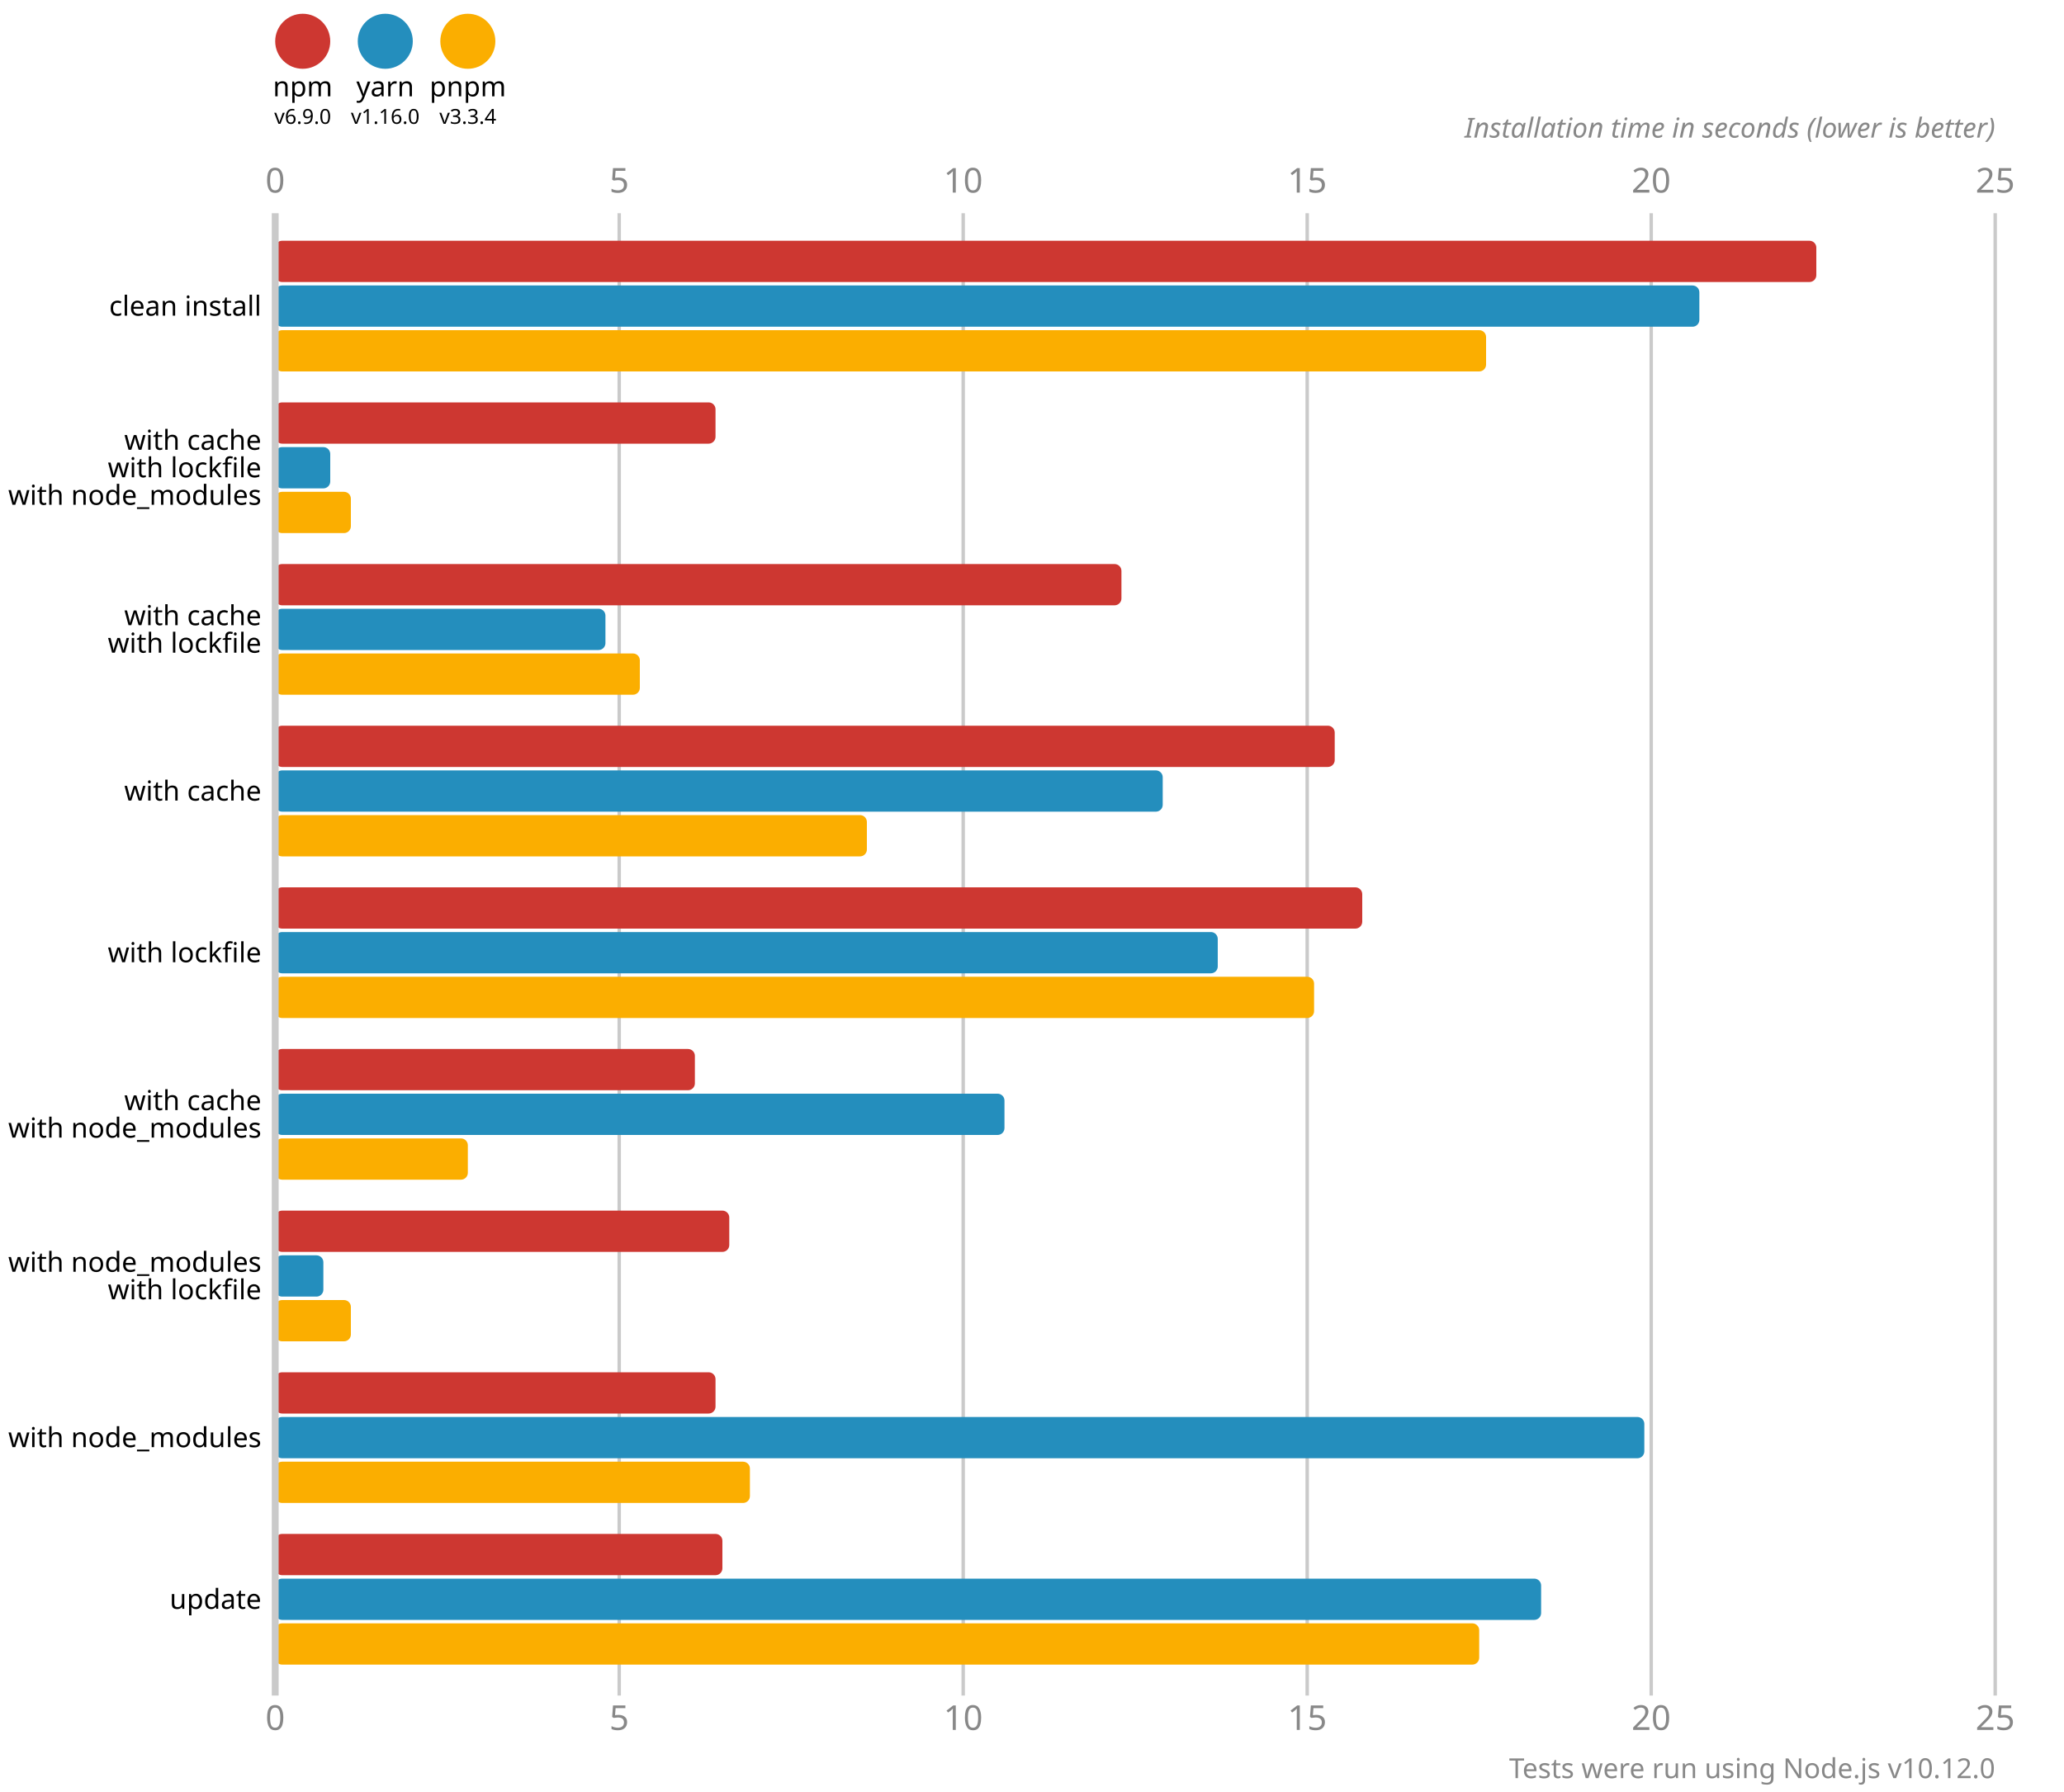
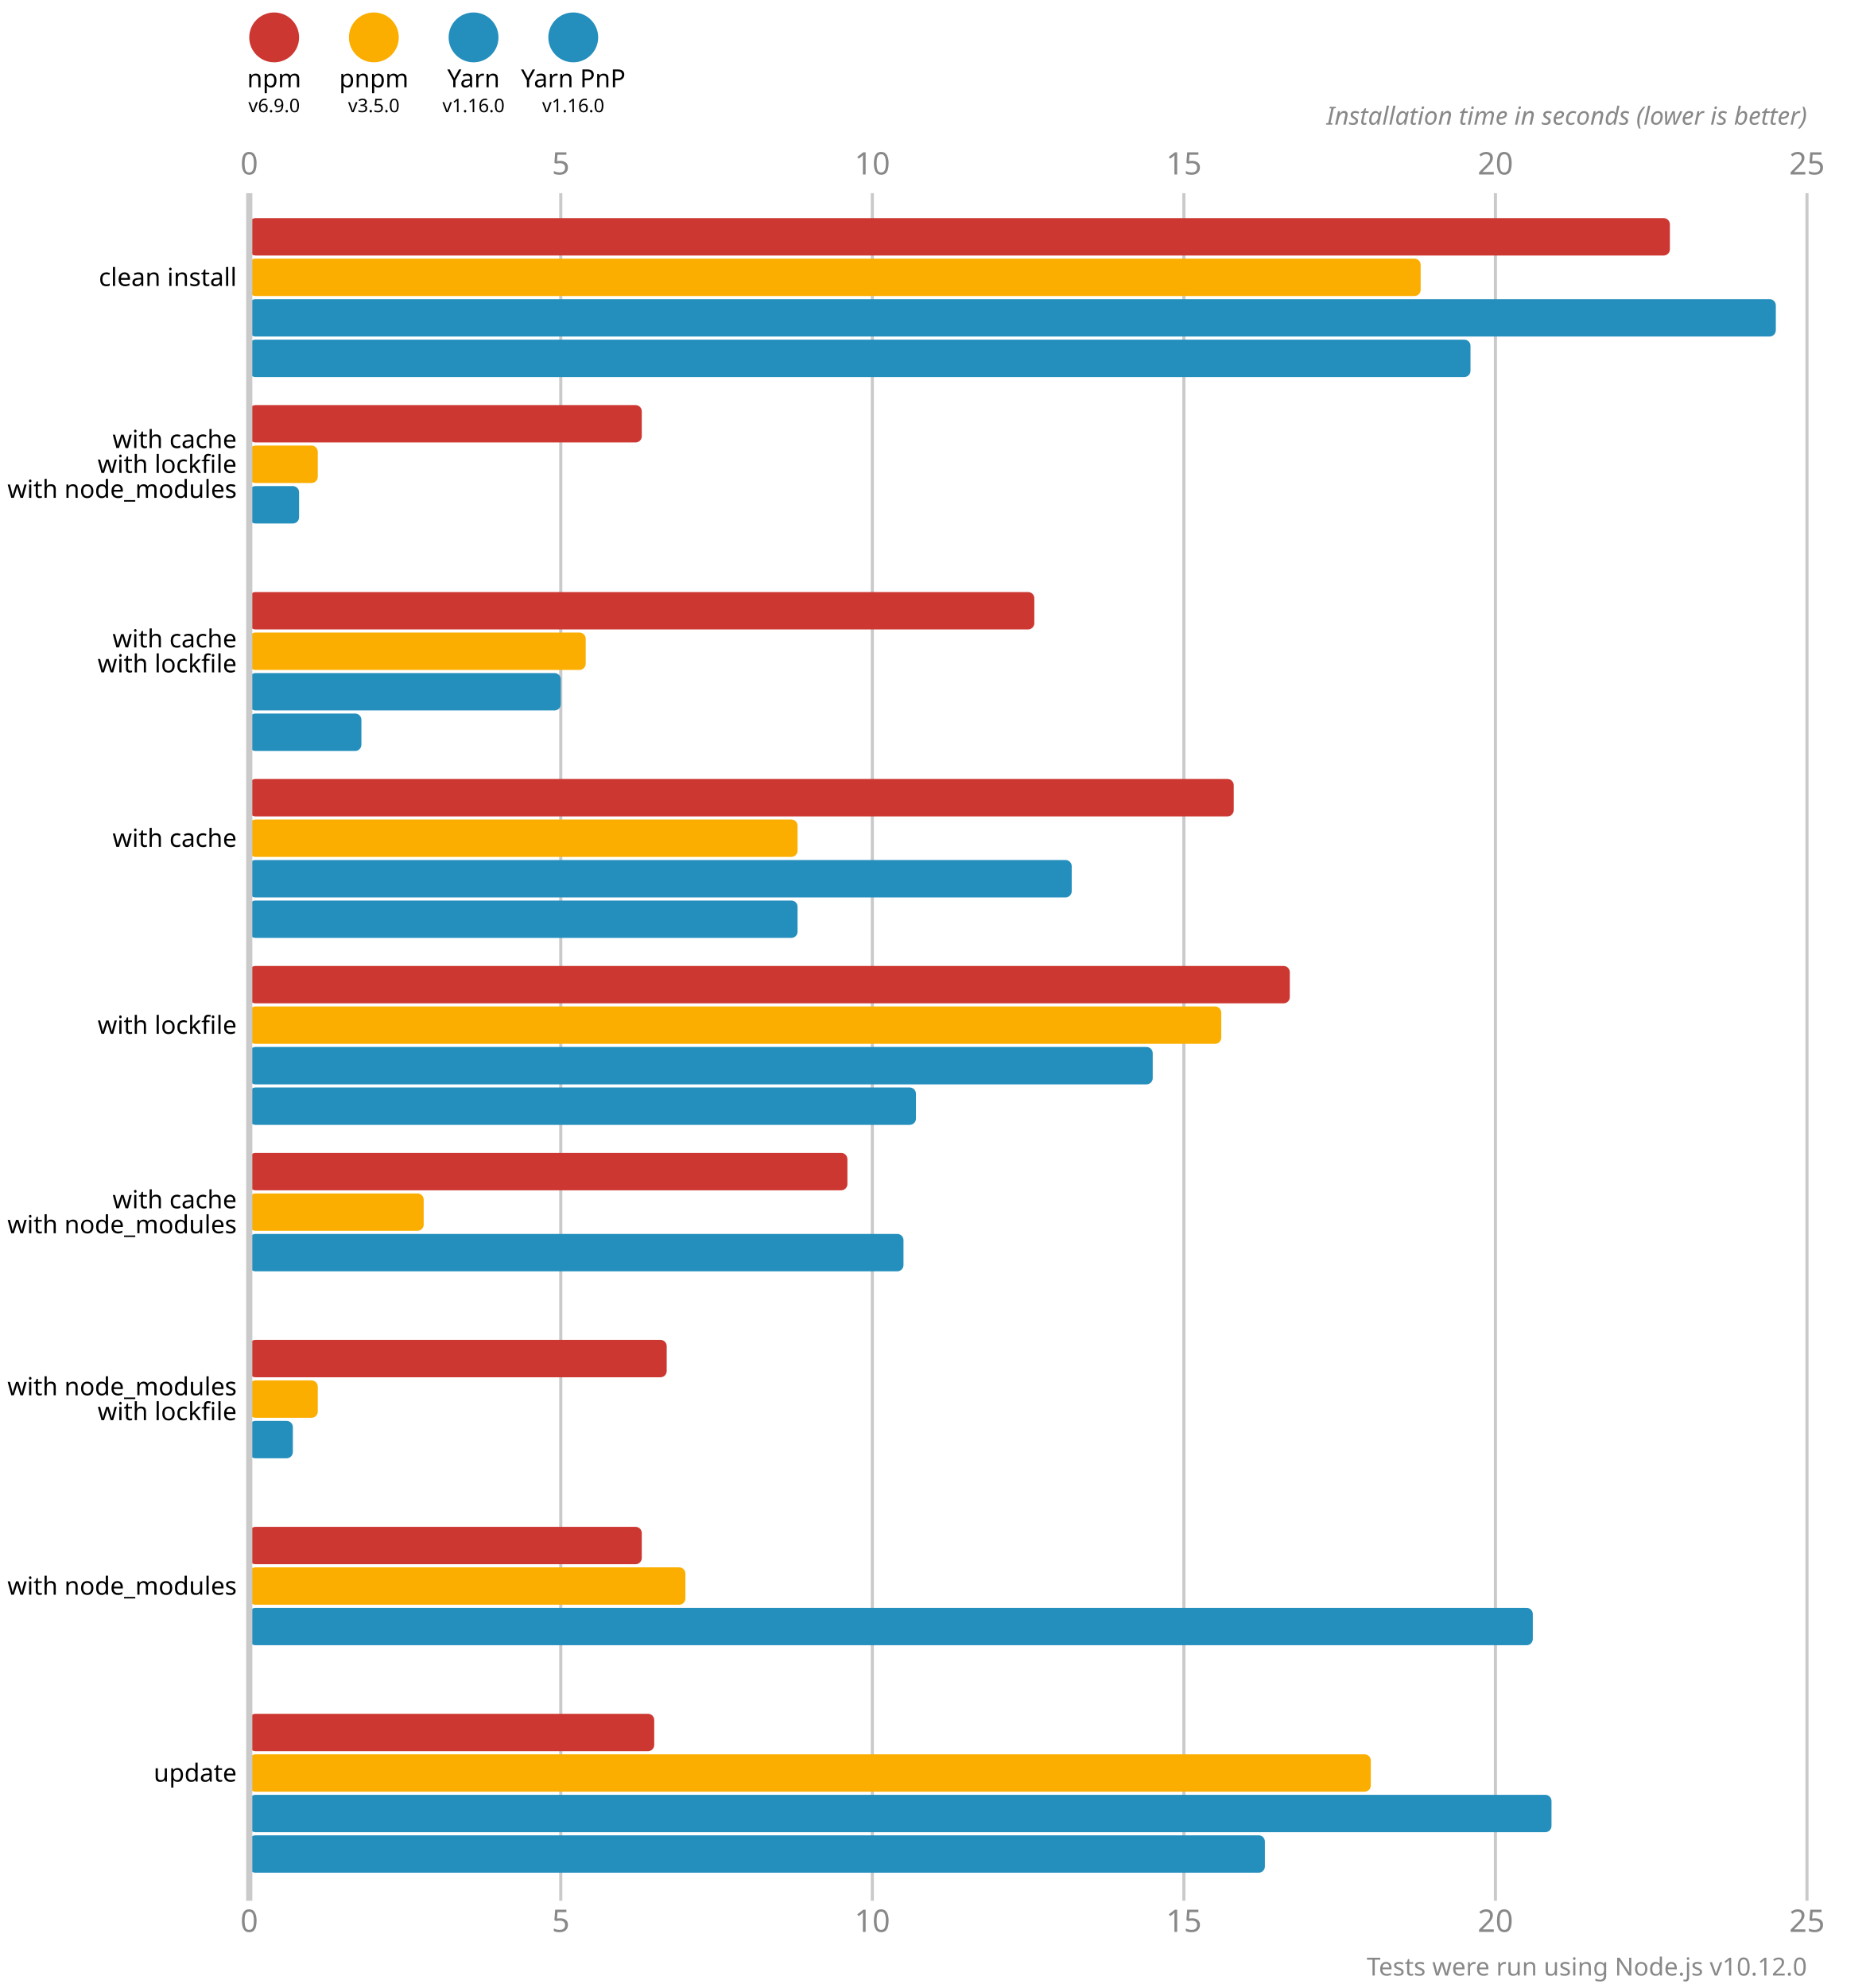
- <svg xmlns="http://www.w3.org/2000/svg" version="1.1" viewBox="0 0 300 260.5">
+ <svg xmlns="http://www.w3.org/2000/svg" version="1.1" viewBox="0 0 300 319">
  <style>
    .font { font-family: sans-serif; }
    .s3 { font-size: 3px; }
    .s4 { font-size: 4px; }
    .s5 { font-size: 5px; }
    .line { stroke: #cacaca; }
    .width { stroke-width: 0.5; }
    .text { fill: #888; }
  </style>
  <circle cx="44" cy="6" r="4" fill="#cd3731" />
  <text x="44" y="14" class="font s4" text-anchor="middle">npm</text>
  <text x="44" y="18" class="font s3" text-anchor="middle">v6.9.0</text>
-   <circle cx="56" cy="6" r="4" fill="#248ebd" />
-   <text x="56" y="14" class="font s4" text-anchor="middle">yarn</text>
-   <text x="56" y="18" class="font s3" text-anchor="middle">v1.16.0</text>
-   <circle cx="68" cy="6" r="4" fill="#fbae00" />
-   <text x="68" y="14" class="font s4" text-anchor="middle">pnpm</text>
-   <text x="68" y="18" class="font s3" text-anchor="middle">v3.3.4</text>
+   <circle cx="60" cy="6" r="4" fill="#fbae00" />
+   <text x="60" y="14" class="font s4" text-anchor="middle">pnpm</text>
+   <text x="60" y="18" class="font s3" text-anchor="middle">v3.5.0</text>
+   <circle cx="76" cy="6" r="4" fill="#248ebd" />
+   <text x="76" y="14" class="font s4" text-anchor="middle">Yarn</text>
+   <text x="76" y="18" class="font s3" text-anchor="middle">v1.16.0</text>
+   <circle cx="92" cy="6" r="4" fill="#248ebd" />
+   <text x="92" y="14" class="font s4" text-anchor="middle">Yarn PnP</text>
+   <text x="92" y="18" class="font s3" text-anchor="middle">v1.16.0</text>
  <text x="40" y="28" class="font s5 text" text-anchor="middle">0</text>
-   <text x="40" y="251.5" class="font s5 text" text-anchor="middle">0</text>
-   <line x1="90" y1="31" x2="90" y2="246.5" class="line width" />
+   <text x="40" y="310" class="font s5 text" text-anchor="middle">0</text>
+   <line x1="90" y1="31" x2="90" y2="305" class="line width" />
  <text x="90" y="28" class="font s5 text" text-anchor="middle">5</text>
-   <text x="90" y="251.5" class="font s5 text" text-anchor="middle">5</text>
-   <line x1="140" y1="31" x2="140" y2="246.5" class="line width" />
+   <text x="90" y="310" class="font s5 text" text-anchor="middle">5</text>
+   <line x1="140" y1="31" x2="140" y2="305" class="line width" />
  <text x="140" y="28" class="font s5 text" text-anchor="middle">10</text>
-   <text x="140" y="251.5" class="font s5 text" text-anchor="middle">10</text>
-   <line x1="190" y1="31" x2="190" y2="246.5" class="line width" />
+   <text x="140" y="310" class="font s5 text" text-anchor="middle">10</text>
+   <line x1="190" y1="31" x2="190" y2="305" class="line width" />
  <text x="190" y="28" class="font s5 text" text-anchor="middle">15</text>
-   <text x="190" y="251.5" class="font s5 text" text-anchor="middle">15</text>
-   <line x1="240" y1="31" x2="240" y2="246.5" class="line width" />
+   <text x="190" y="310" class="font s5 text" text-anchor="middle">15</text>
+   <line x1="240" y1="31" x2="240" y2="305" class="line width" />
  <text x="240" y="28" class="font s5 text" text-anchor="middle">20</text>
-   <text x="240" y="251.5" class="font s5 text" text-anchor="middle">20</text>
-   <line x1="290" y1="31" x2="290" y2="246.5" class="line width" />
+   <text x="240" y="310" class="font s5 text" text-anchor="middle">20</text>
+   <line x1="290" y1="31" x2="290" y2="305" class="line width" />
  <text x="290" y="28" class="font s5 text" text-anchor="middle">25</text>
-   <text x="290" y="251.5" class="font s5 text" text-anchor="middle">25</text>
+   <text x="290" y="310" class="font s5 text" text-anchor="middle">25</text>
  <text x="290" y="20" class="font s4 text" font-style="italic" text-anchor="end">Installation time in seconds (lower is better)</text>
-   <rect x="40" y="35" width="224" height="6" fill="#cd3731" rx="1" ry="1" />
-   <rect x="40" y="41.5" width="207" height="6" fill="#248ebd" rx="1" ry="1" />
-   <rect x="40" y="48" width="176" height="6" fill="#fbae00" rx="1" ry="1" />
-   <rect x="40" y="58.5" width="64" height="6" fill="#cd3731" rx="1" ry="1" />
-   <rect x="40" y="65" width="8" height="6" fill="#248ebd" rx="1" ry="1" />
+   <rect x="40" y="35" width="228" height="6" fill="#cd3731" rx="1" ry="1" />
+   <rect x="40" y="41.5" width="188" height="6" fill="#fbae00" rx="1" ry="1" />
+   <rect x="40" y="48" width="245" height="6" fill="#248ebd" rx="1" ry="1" />
+   <rect x="40" y="54.5" width="196" height="6" fill="#248ebd" rx="1" ry="1" />
+   <rect x="40" y="65" width="63" height="6" fill="#cd3731" rx="1" ry="1" />
  <rect x="40" y="71.5" width="11" height="6" fill="#fbae00" rx="1" ry="1" />
-   <rect x="40" y="82" width="123" height="6" fill="#cd3731" rx="1" ry="1" />
-   <rect x="40" y="88.5" width="48" height="6" fill="#248ebd" rx="1" ry="1" />
-   <rect x="40" y="95" width="53" height="6" fill="#fbae00" rx="1" ry="1" />
-   <rect x="40" y="105.5" width="154" height="6" fill="#cd3731" rx="1" ry="1" />
-   <rect x="40" y="112" width="129" height="6" fill="#248ebd" rx="1" ry="1" />
-   <rect x="40" y="118.5" width="86" height="6" fill="#fbae00" rx="1" ry="1" />
-   <rect x="40" y="129" width="158" height="6" fill="#cd3731" rx="1" ry="1" />
-   <rect x="40" y="135.5" width="137" height="6" fill="#248ebd" rx="1" ry="1" />
-   <rect x="40" y="142" width="151" height="6" fill="#fbae00" rx="1" ry="1" />
-   <rect x="40" y="152.5" width="61" height="6" fill="#cd3731" rx="1" ry="1" />
-   <rect x="40" y="159" width="106" height="6" fill="#248ebd" rx="1" ry="1" />
-   <rect x="40" y="165.5" width="28" height="6" fill="#fbae00" rx="1" ry="1" />
-   <rect x="40" y="176" width="66" height="6" fill="#cd3731" rx="1" ry="1" />
-   <rect x="40" y="182.5" width="7" height="6" fill="#248ebd" rx="1" ry="1" />
-   <rect x="40" y="189" width="11" height="6" fill="#fbae00" rx="1" ry="1" />
-   <rect x="40" y="199.5" width="64" height="6" fill="#cd3731" rx="1" ry="1" />
-   <rect x="40" y="206" width="199" height="6" fill="#248ebd" rx="1" ry="1" />
-   <rect x="40" y="212.5" width="69" height="6" fill="#fbae00" rx="1" ry="1" />
-   <rect x="40" y="223" width="65" height="6" fill="#cd3731" rx="1" ry="1" />
-   <rect x="40" y="229.5" width="184" height="6" fill="#248ebd" rx="1" ry="1" />
-   <rect x="40" y="236" width="175" height="6" fill="#fbae00" rx="1" ry="1" />
-   <line x1="40" y1="31" x2="40" y2="246.5" class="line" />
+   <rect x="40" y="78" width="8" height="6" fill="#248ebd" rx="1" ry="1" />
+   <rect x="40" y="84.5" width="0" height="6" fill="#248ebd" rx="1" ry="1" />
+   <rect x="40" y="95" width="126" height="6" fill="#cd3731" rx="1" ry="1" />
+   <rect x="40" y="101.5" width="54" height="6" fill="#fbae00" rx="1" ry="1" />
+   <rect x="40" y="108" width="50" height="6" fill="#248ebd" rx="1" ry="1" />
+   <rect x="40" y="114.5" width="18" height="6" fill="#248ebd" rx="1" ry="1" />
+   <rect x="40" y="125" width="158" height="6" fill="#cd3731" rx="1" ry="1" />
+   <rect x="40" y="131.5" width="88" height="6" fill="#fbae00" rx="1" ry="1" />
+   <rect x="40" y="138" width="132" height="6" fill="#248ebd" rx="1" ry="1" />
+   <rect x="40" y="144.5" width="88" height="6" fill="#248ebd" rx="1" ry="1" />
+   <rect x="40" y="155" width="167" height="6" fill="#cd3731" rx="1" ry="1" />
+   <rect x="40" y="161.5" width="156" height="6" fill="#fbae00" rx="1" ry="1" />
+   <rect x="40" y="168" width="145" height="6" fill="#248ebd" rx="1" ry="1" />
+   <rect x="40" y="174.5" width="107" height="6" fill="#248ebd" rx="1" ry="1" />
+   <rect x="40" y="185" width="96" height="6" fill="#cd3731" rx="1" ry="1" />
+   <rect x="40" y="191.5" width="28" height="6" fill="#fbae00" rx="1" ry="1" />
+   <rect x="40" y="198" width="105" height="6" fill="#248ebd" rx="1" ry="1" />
+   <rect x="40" y="204.5" width="0" height="6" fill="#248ebd" rx="1" ry="1" />
+   <rect x="40" y="215" width="67" height="6" fill="#cd3731" rx="1" ry="1" />
+   <rect x="40" y="221.5" width="11" height="6" fill="#fbae00" rx="1" ry="1" />
+   <rect x="40" y="228" width="7" height="6" fill="#248ebd" rx="1" ry="1" />
+   <rect x="40" y="234.5" width="0" height="6" fill="#248ebd" rx="1" ry="1" />
+   <rect x="40" y="245" width="63" height="6" fill="#cd3731" rx="1" ry="1" />
+   <rect x="40" y="251.5" width="70" height="6" fill="#fbae00" rx="1" ry="1" />
+   <rect x="40" y="258" width="206" height="6" fill="#248ebd" rx="1" ry="1" />
+   <rect x="40" y="264.5" width="0" height="6" fill="#248ebd" rx="1" ry="1" />
+   <rect x="40" y="275" width="65" height="6" fill="#cd3731" rx="1" ry="1" />
+   <rect x="40" y="281.5" width="180" height="6" fill="#fbae00" rx="1" ry="1" />
+   <rect x="40" y="288" width="209" height="6" fill="#248ebd" rx="1" ry="1" />
+   <rect x="40" y="294.5" width="163" height="6" fill="#248ebd" rx="1" ry="1" />
+   <line x1="40" y1="31" x2="40" y2="305" class="line" />
  <text x="38" y="44.5" class="font s4" dominant-baseline="middle" text-anchor="end">clean install</text>
-   <text x="38" y="64" class="font s4" dominant-baseline="middle" text-anchor="end">with cache</text>
-   <text x="38" y="68" class="font s4" dominant-baseline="middle" text-anchor="end">with lockfile</text>
-   <text x="38" y="72" class="font s4" dominant-baseline="middle" text-anchor="end">with node_modules</text>
-   <text x="38" y="89.5" class="font s4" dominant-baseline="middle" text-anchor="end">with cache</text>
-   <text x="38" y="93.5" class="font s4" dominant-baseline="middle" text-anchor="end">with lockfile</text>
-   <text x="38" y="115" class="font s4" dominant-baseline="middle" text-anchor="end">with cache</text>
-   <text x="38" y="138.5" class="font s4" dominant-baseline="middle" text-anchor="end">with lockfile</text>
-   <text x="38" y="160" class="font s4" dominant-baseline="middle" text-anchor="end">with cache</text>
-   <text x="38" y="164" class="font s4" dominant-baseline="middle" text-anchor="end">with node_modules</text>
-   <text x="38" y="183.5" class="font s4" dominant-baseline="middle" text-anchor="end">with node_modules</text>
-   <text x="38" y="187.5" class="font s4" dominant-baseline="middle" text-anchor="end">with lockfile</text>
-   <text x="38" y="209" class="font s4" dominant-baseline="middle" text-anchor="end">with node_modules</text>
-   <text x="38" y="232.5" class="font s4" dominant-baseline="middle" text-anchor="end">update</text>
-   <text x="290" y="258.5" class="font s4 text" text-anchor="end">Tests were run using Node.js v10.12.0</text>
+   <text x="38" y="70.5" class="font s4" dominant-baseline="middle" text-anchor="end">with cache</text>
+   <text x="38" y="74.5" class="font s4" dominant-baseline="middle" text-anchor="end">with lockfile</text>
+   <text x="38" y="78.5" class="font s4" dominant-baseline="middle" text-anchor="end">with node_modules</text>
+   <text x="38" y="102.5" class="font s4" dominant-baseline="middle" text-anchor="end">with cache</text>
+   <text x="38" y="106.5" class="font s4" dominant-baseline="middle" text-anchor="end">with lockfile</text>
+   <text x="38" y="134.5" class="font s4" dominant-baseline="middle" text-anchor="end">with cache</text>
+   <text x="38" y="164.5" class="font s4" dominant-baseline="middle" text-anchor="end">with lockfile</text>
+   <text x="38" y="192.5" class="font s4" dominant-baseline="middle" text-anchor="end">with cache</text>
+   <text x="38" y="196.5" class="font s4" dominant-baseline="middle" text-anchor="end">with node_modules</text>
+   <text x="38" y="222.5" class="font s4" dominant-baseline="middle" text-anchor="end">with node_modules</text>
+   <text x="38" y="226.5" class="font s4" dominant-baseline="middle" text-anchor="end">with lockfile</text>
+   <text x="38" y="254.5" class="font s4" dominant-baseline="middle" text-anchor="end">with node_modules</text>
+   <text x="38" y="284.5" class="font s4" dominant-baseline="middle" text-anchor="end">update</text>
+   <text x="290" y="317" class="font s4 text" text-anchor="end">Tests were run using Node.js v10.12.0</text>
</svg>
